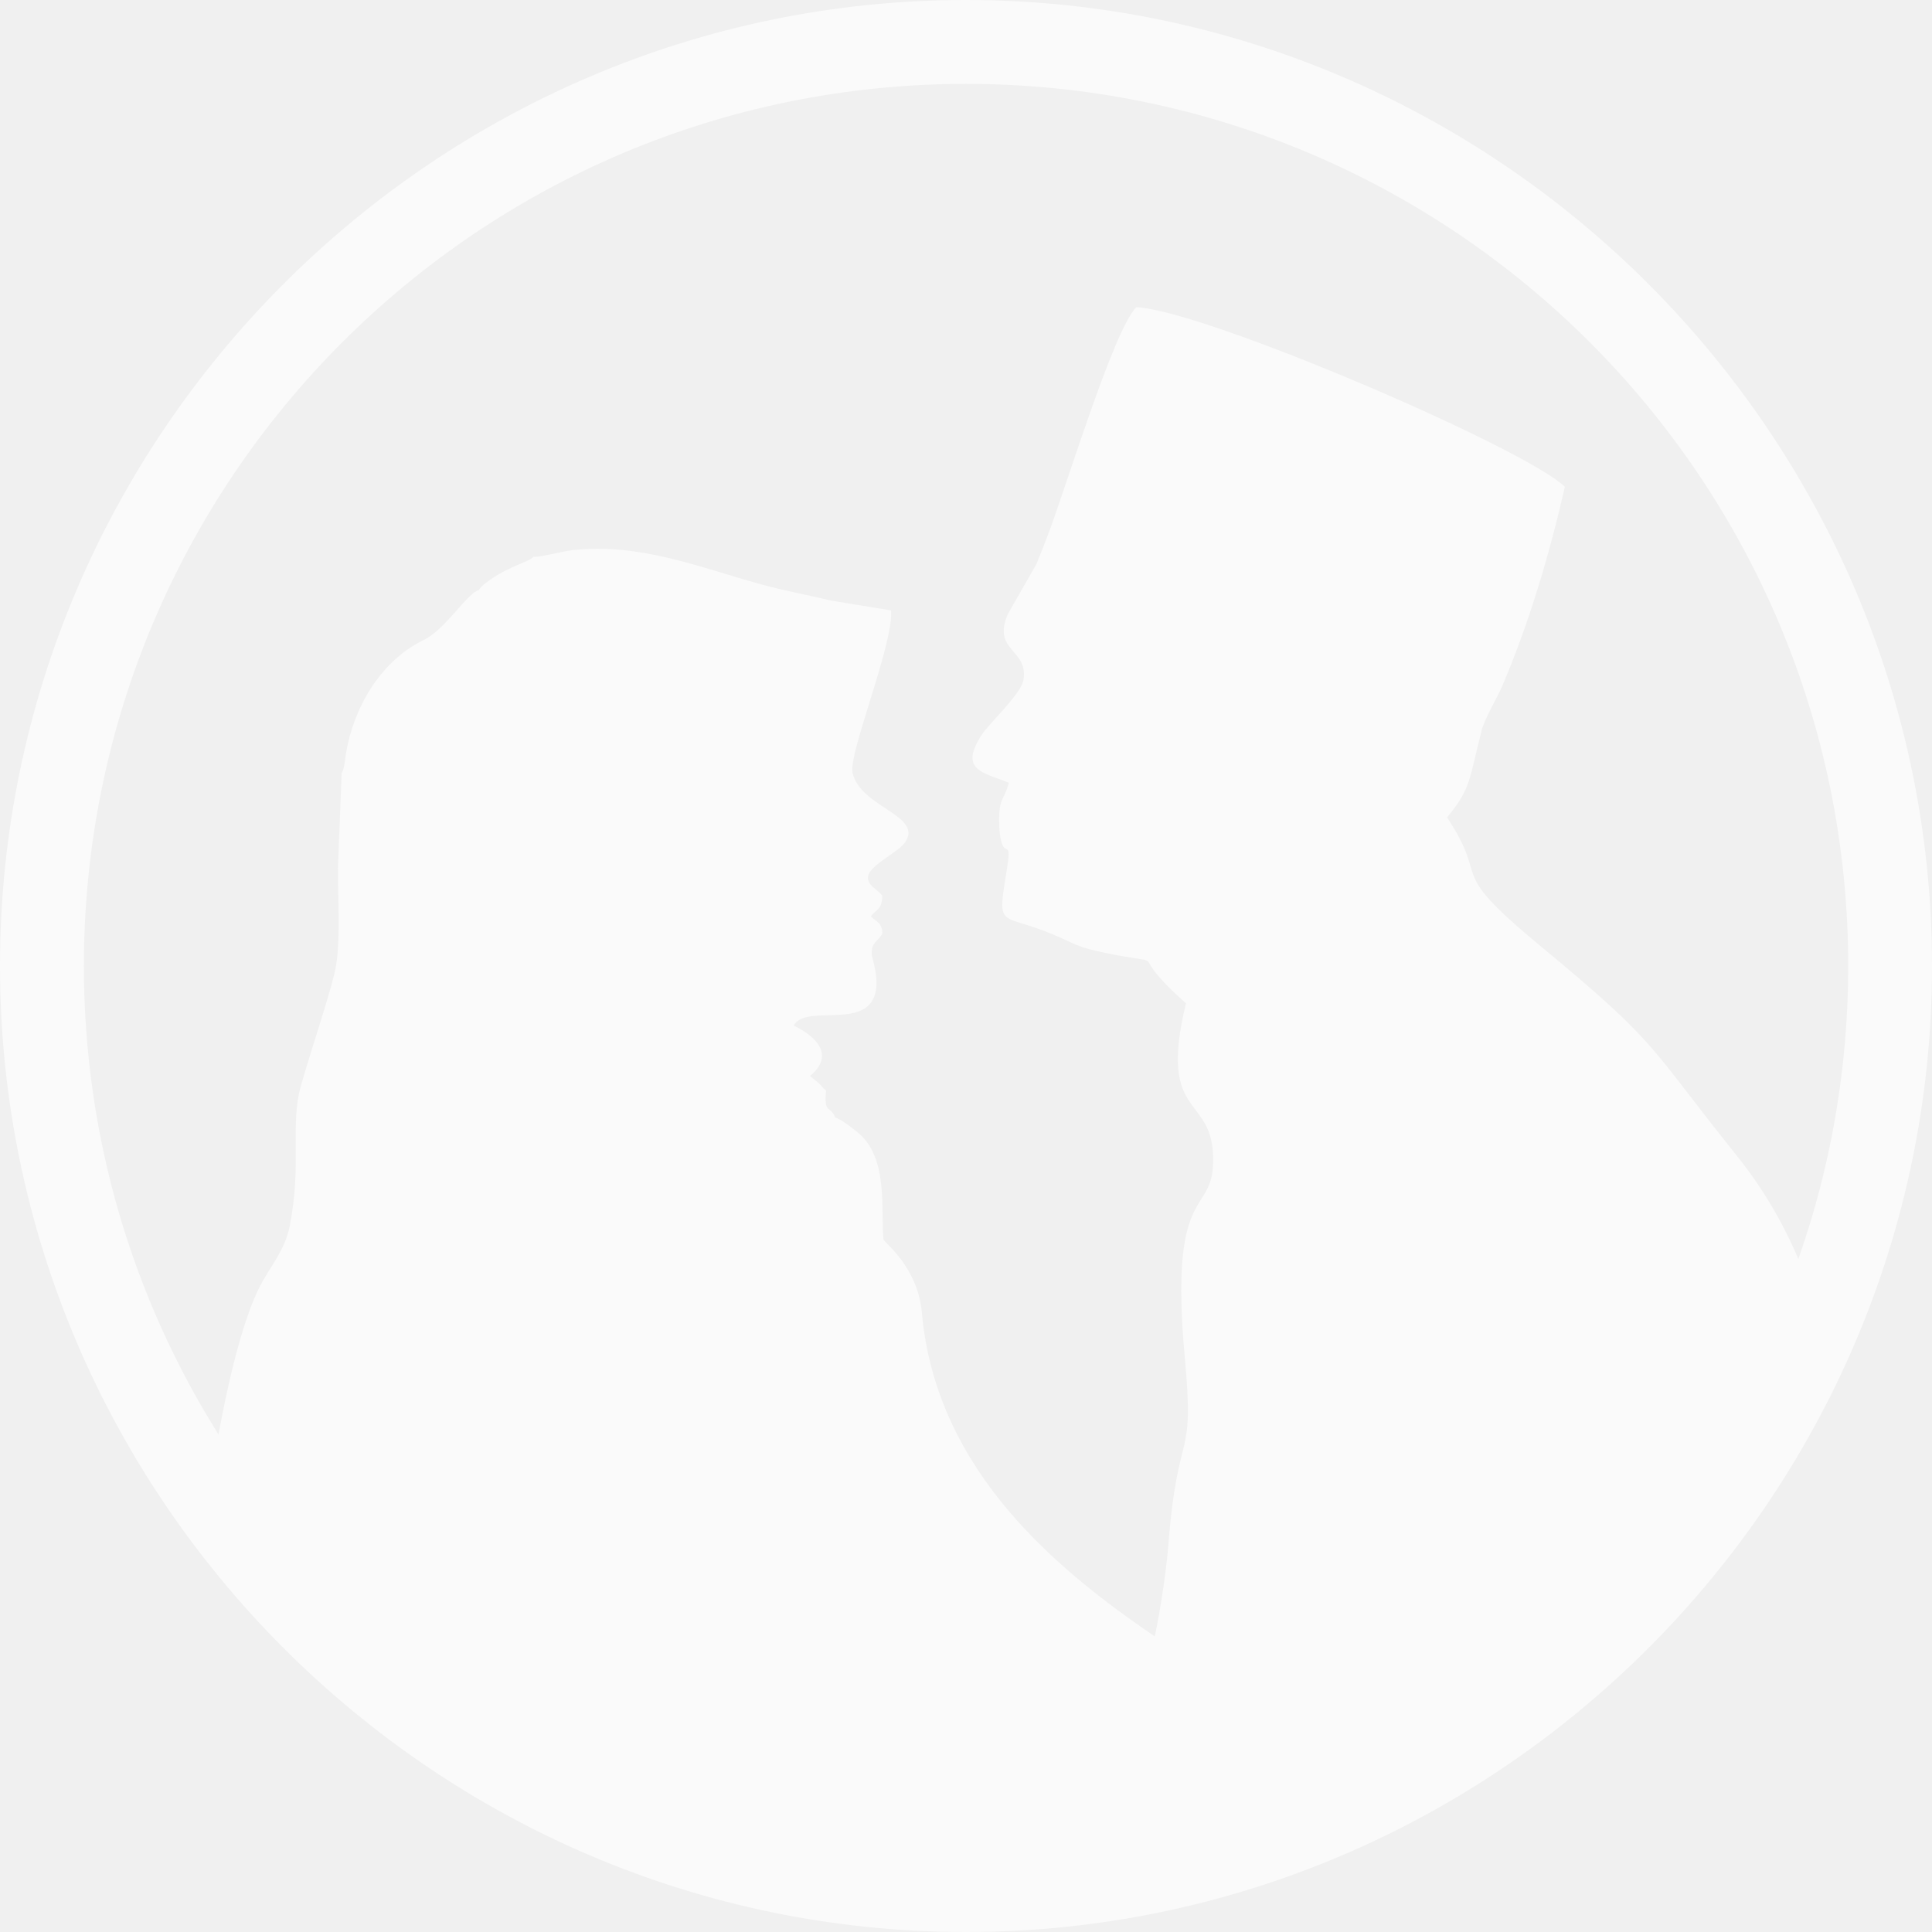
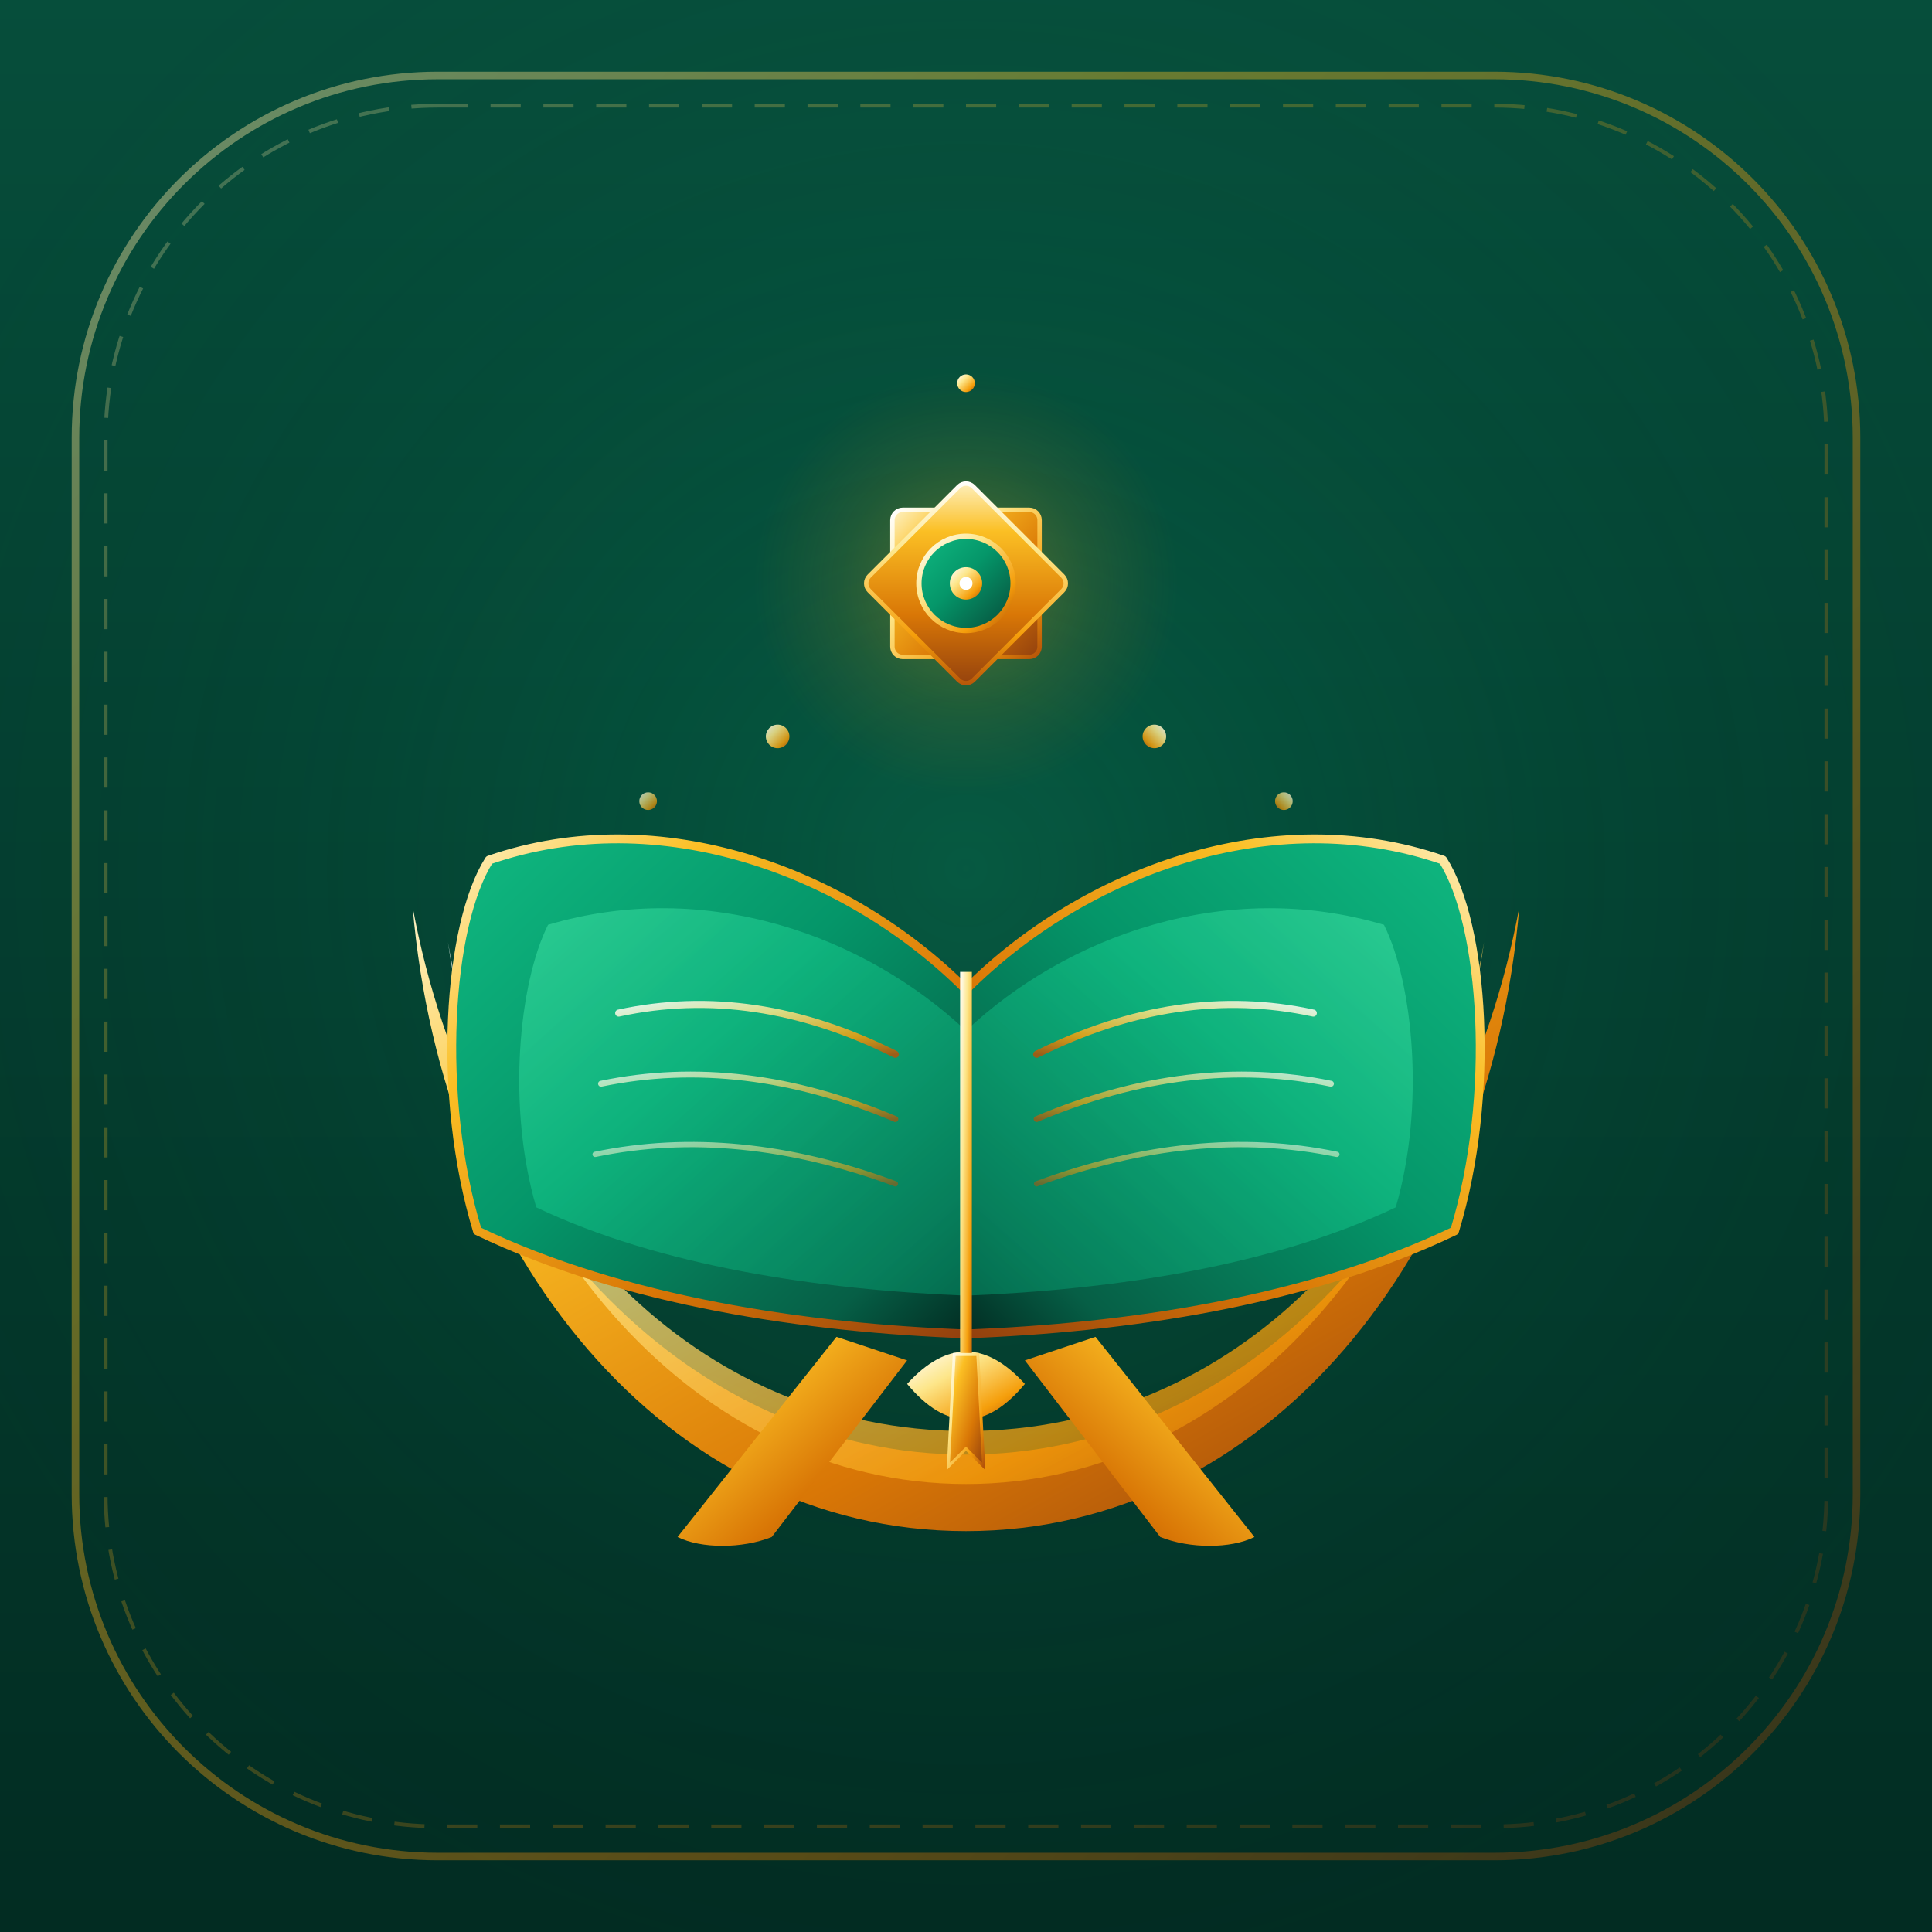
- <svg xmlns="http://www.w3.org/2000/svg" xml:space="preserve" width="4.795in" height="4.795in" version="1.0" style="shape-rendering:geometricPrecision; text-rendering:geometricPrecision; image-rendering:optimizeQuality; fill-rule:evenodd; clip-rule:evenodd" viewBox="0 0 200.35 200.35">
-   <g id="Layer_x0020_1">
-     <path style="fill:#fafafa" class="fil0" d="M100.17 0c55.1,0 100.18,45.08 100.18,100.18 0,55.1 -45.08,100.17 -100.18,100.17 -55.1,0 -100.17,-45.08 -100.17,-100.18 0,-55.1 45.08,-100.17 100.17,-100.17zm53.45 75.88c-1.28,4.9 -1.03,5.84 -3.56,8.89 4.62,6.94 -0.4,4.99 9.68,13.33 12.45,10.29 11.1,10.19 20.36,21.74 2.68,3.34 4.77,6.9 6.39,10.72 3.35,-9.51 5.17,-19.73 5.17,-30.38 0,-50.52 -40.96,-91.48 -91.48,-91.48 -50.52,0 -91.48,40.96 -91.48,91.48 0,17.85 5.12,34.5 13.96,48.58 1.28,-6.99 2.89,-13 4.62,-15.97 1.11,-1.9 2.32,-3.44 2.75,-5.58 1.29,-6.41 0.04,-10.62 1.16,-14.56 1.15,-4.07 3.31,-10.34 3.67,-12.59 0.46,-2.85 0.17,-7.01 0.19,-10.09l0.38 -9.82c0.31,-0.42 0.33,-1.45 0.46,-2.07 0.78,-4.69 3.57,-9.53 8.01,-11.69 2.33,-1.13 4.53,-4.87 5.75,-5.2 0.29,-0.47 0.9,-0.87 1.32,-1.16 1.91,-1.33 3.72,-1.69 4.36,-2.29 0.85,0.04 2.85,-0.55 3.98,-0.68 7.06,-0.8 13.28,1.8 19.59,3.53 2.44,0.67 4.83,1.1 7.27,1.69l6.23 1.02c0.32,3.32 -4.43,14.82 -3.99,16.84 0.8,3.6 7.34,4.4 5.46,7.19 -0.59,0.88 -2.76,1.96 -3.53,2.92 -1.06,1.31 0.66,1.91 1.15,2.64 -0.04,1.53 -0.63,1.35 -1.18,2.14 0.52,0.52 1.17,0.66 1.19,1.75 -0.41,0.9 -1.13,0.81 -1.1,2.14 0.01,0.51 1.02,3.04 0.12,4.73 -1.51,2.86 -7.03,0.56 -8.22,2.7 2.24,1.07 4.37,3.05 1.69,5.23l0.87 0.71c0.43,0.37 0.34,0.45 0.8,0.8 -0.23,2.56 0.46,1.48 0.95,2.8 0.69,0.2 1.98,1.24 2.5,1.69 3,2.61 2.23,7.86 2.5,10.94 0.11,0.38 3.56,2.83 3.99,7.62 1.48,16.6 14.37,26.87 24.15,33.56 0.79,-3.72 1.28,-7.81 1.41,-9.48 0.98,-12.65 2.75,-8.14 1.71,-19.4 -1.63,-17.66 2.62,-14.87 2.91,-19.84 0.45,-7.83 -5.87,-4.33 -2.79,-16.94 -6.79,-5.99 -0.85,-3.69 -8.3,-5.21 -3.07,-0.62 -3.1,-0.93 -5.64,-1.99 -5.16,-2.15 -5.66,-0.47 -4.74,-6.03 0.78,-4.74 -0.29,-1.02 -0.66,-4.67 -0.2,-3.59 0.47,-2.96 0.96,-4.97 -2.55,-1.06 -5.27,-1.23 -2.77,-5.02 0.74,-1.13 4.03,-4.17 4.29,-5.62 0.57,-3.24 -3.33,-2.98 -1.59,-6.9l2.95 -5.15 1.01 -2.56c1.84,-4.66 6.9,-21.58 9.33,-24.06 6.95,0.28 40.13,14.5 44.45,18.62 -1.67,7.27 -3.73,14.15 -6.46,20.57 -0.65,1.52 -1.83,3.37 -2.21,4.8z" />
+ <svg xmlns="http://www.w3.org/2000/svg" viewBox="0 0 192 192" width="192" height="192" fill="none" aria-label="App Icon Qurrotul Uyun">
+   <defs>
+     <linearGradient id="bgGrad" x1="0" y1="0" x2="0" y2="1">
+       <stop offset="0" stop-color="#064e3b" />
+       <stop offset=".45" stop-color="#043e2f" />
+       <stop offset="1" stop-color="#022c22" />
+     </linearGradient>
+     <radialGradient id="bgGlow" cx=".5" cy=".45" r=".6">
+       <stop offset="0" stop-color="#10b981" stop-opacity=".22" />
+       <stop offset=".5" stop-color="#059669" stop-opacity=".08" />
+       <stop offset="1" stop-color="#022c22" stop-opacity="0" />
+     </radialGradient>
+     <linearGradient id="gRim" x1="0" y1="0" x2="1" y2="1">
+       <stop offset="0" stop-color="#fef3c7" />
+       <stop offset=".3" stop-color="#fbbf24" />
+       <stop offset=".7" stop-color="#d97706" />
+       <stop offset="1" stop-color="#78350f" />
+     </linearGradient>
+     <linearGradient id="e1" x2="1" y2="1">
+       <stop offset="0" stop-color="#10b981" />
+       <stop offset=".45" stop-color="#059669" />
+       <stop offset=".85" stop-color="#065f46" />
+       <stop offset="1" stop-color="#022c22" />
+     </linearGradient>
+     <linearGradient id="e2" y2="1">
+       <stop offset="0" stop-color="#34d399" />
+       <stop offset=".4" stop-color="#10b981" />
+       <stop offset="1" stop-color="#047857" />
+     </linearGradient>
+     <linearGradient id="g1" x2="1" y2="1">
+       <stop offset="0" stop-color="#fef3c7" />
+       <stop offset=".25" stop-color="#fbbf24" />
+       <stop offset=".65" stop-color="#d97706" />
+       <stop offset="1" stop-color="#92400e" />
+     </linearGradient>
+     <linearGradient id="g2" y2="1">
+       <stop offset="0" stop-color="#ffffff" />
+       <stop offset=".35" stop-color="#fde68a" />
+       <stop offset=".75" stop-color="#f59e0b" />
+       <stop offset="1" stop-color="#b45309" />
+     </linearGradient>
+     <radialGradient id="ga" cx=".5" cy=".5" r=".5">
+       <stop offset="0" stop-color="#fbbf24" stop-opacity=".32" />
+       <stop offset=".6" stop-color="#f59e0b" stop-opacity=".1" />
+       <stop offset="1" stop-color="#d97706" stop-opacity="0" />
+     </radialGradient>
+     <g id="w">
+       <path d="M256 260C216 220 152 196 94 216C80 238 76 296 90 342C140 366 202 375 256 377Z" fill="url(#e1)" stroke="url(#g1)" stroke-width="3" stroke-linejoin="round" />
+       <path d="M256 274C222 242 168 222 114 238C104 258 100 300 110 334C152 354 206 362 256 364Z" fill="url(#e2)" opacity=".8" />
+       <path d="M138 268Q184 258 232 282" stroke="url(#g2)" stroke-width="2.4" stroke-linecap="round" fill="none" opacity=".85" />
+       <path d="M132 292Q180 282 232 304" stroke="url(#g2)" stroke-width="2" stroke-linecap="round" fill="none" opacity=".7" />
+       <path d="M130 316Q178 306 232 326" stroke="url(#g2)" stroke-width="1.8" stroke-linecap="round" fill="none" opacity=".55" />
+       <circle cx="192" cy="174" r="4" fill="url(#g2)" opacity=".85" />
+       <circle cx="148" cy="196" r="3" fill="url(#g2)" opacity=".7" />
+       <path d="M212 378L158 446C166 450 180 450 190 446L236 386Z" fill="url(#g1)" />
+     </g>
+   </defs>
+   <g transform="scale(0.375)">
+     <rect width="512" height="512" fill="url(#bgGrad)" />
+     <rect width="512" height="512" fill="url(#bgGlow)" />
+     <rect x="20" y="20" width="472" height="472" rx="96" fill="none" stroke="url(#gRim)" stroke-width="2" opacity=".4" />
+     <rect x="28" y="28" width="456" height="456" rx="88" fill="none" stroke="url(#gRim)" stroke-width="1" stroke-dasharray="8 6" opacity=".25" />
+     <g transform="translate(256 256) scale(0.78) translate(-256 -252)">
+       <circle cx="256" cy="122" r="72" fill="url(#ga)" />
+       <path d="M68 232C78 350 154 444 256 444C358 444 434 350 444 232C424 340 348 418 256 418C164 418 88 340 68 232Z" fill="url(#g1)" />
+       <path d="M80 244C94 344 164 428 256 428C348 428 418 344 432 244C416 336 348 410 256 410C164 410 96 336 80 244Z" fill="url(#g2)" opacity=".75" />
+       <path d="M236 394Q256 372 276 394Q256 418 236 394Z" fill="url(#g2)" />
+       <use href="#w" />
+       <use href="#w" transform="matrix(-1 0 0 1 512 0)" />
+       <path d="M254 254H258V392L256 398L254 392Z" fill="url(#g2)" />
+       <path d="M252 384H260L262 422L256 416L250 422Z" fill="url(#g1)" stroke="url(#g2)" />
+       <g transform="translate(256 122)">
+         <line x1="0" y1="-46" x2="0" y2="-62" stroke="url(#g2)" stroke-width="2.5" stroke-linecap="round" />
+         <line x1="0" y1="46" x2="0" y2="58" stroke="url(#g2)" stroke-width="2.5" stroke-linecap="round" />
+         <line x1="-46" y1="0" x2="-60" y2="0" stroke="url(#g2)" stroke-width="2.5" stroke-linecap="round" />
+         <line x1="46" y1="0" x2="60" y2="0" stroke="url(#g2)" stroke-width="2.5" stroke-linecap="round" />
+         <circle cx="0" cy="-68" r="3" fill="url(#g2)" />
+         <rect x="-25" y="-25" width="50" height="50" rx="3.5" fill="url(#g1)" stroke="url(#g2)" stroke-width="1.5" />
+         <rect x="-25" y="-25" width="50" height="50" rx="3.5" transform="rotate(45)" fill="url(#g1)" stroke="url(#g2)" stroke-width="1.5" />
+         <circle cx="0" cy="0" r="16" fill="url(#e1)" stroke="url(#g2)" stroke-width="1.8" />
+         <circle cx="0" cy="0" r="5.5" fill="url(#g2)" />
+         <circle cx="0" cy="0" r="2.2" fill="#fff" />
+       </g>
+     </g>
  </g>
</svg>
